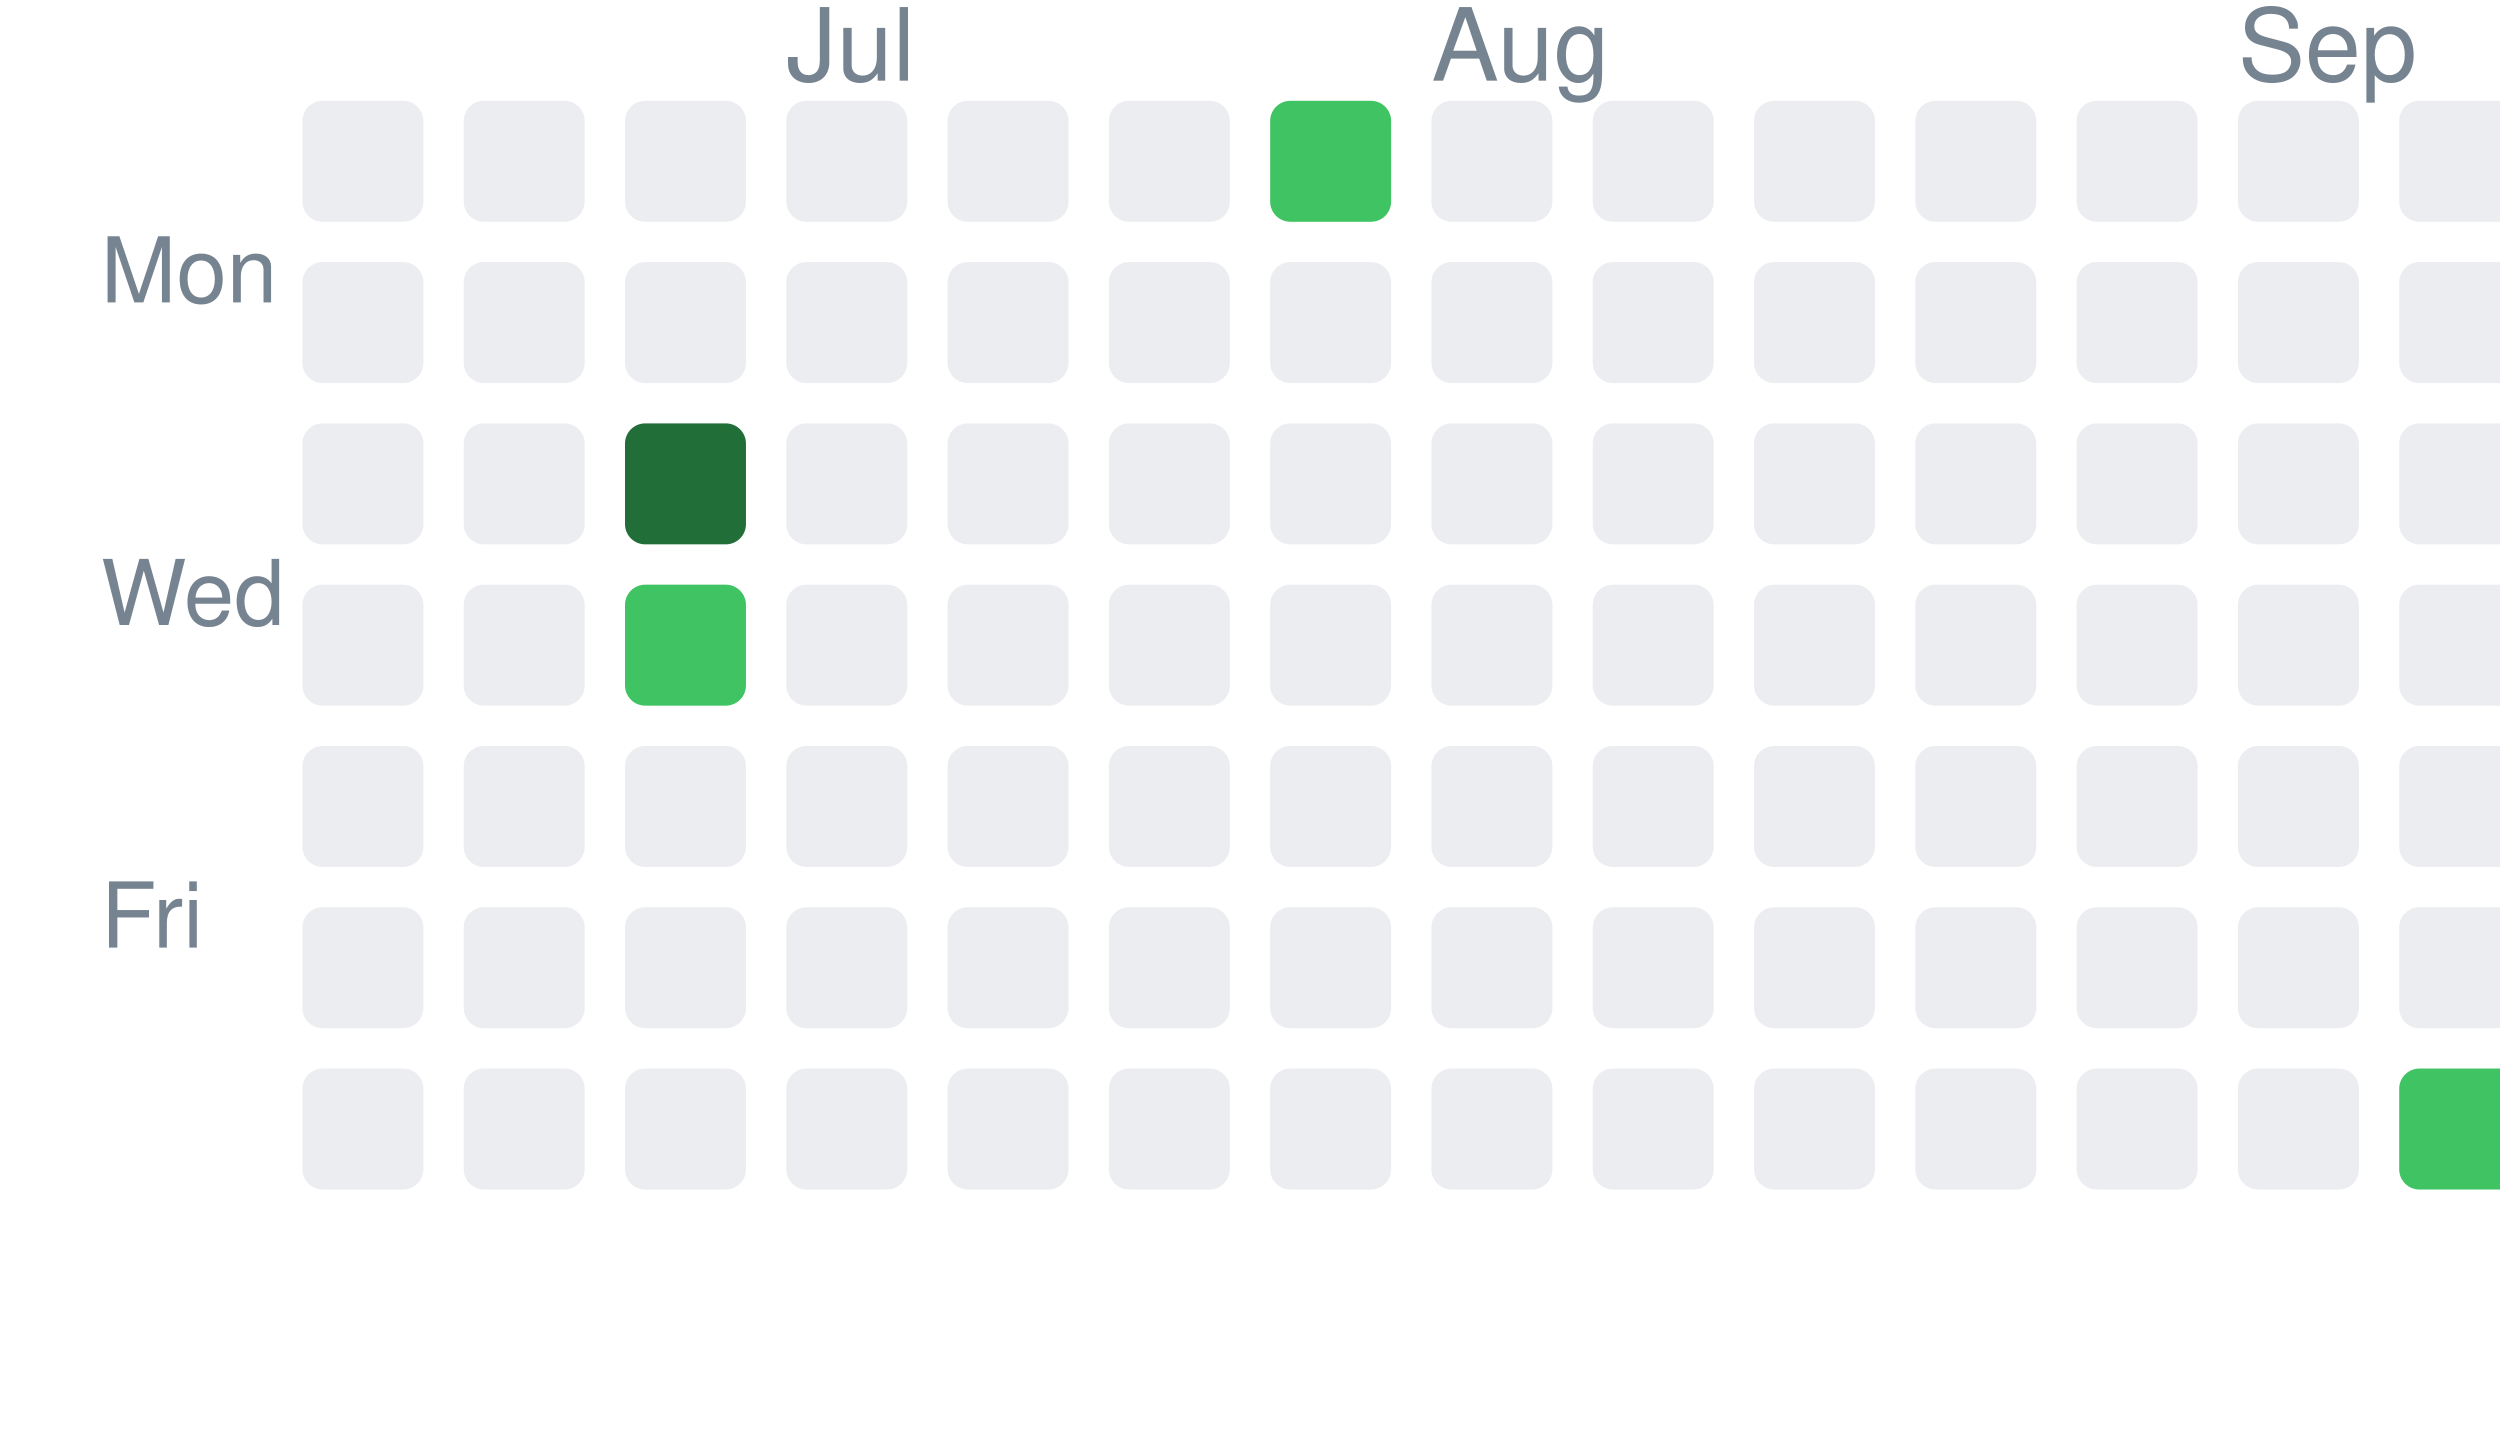
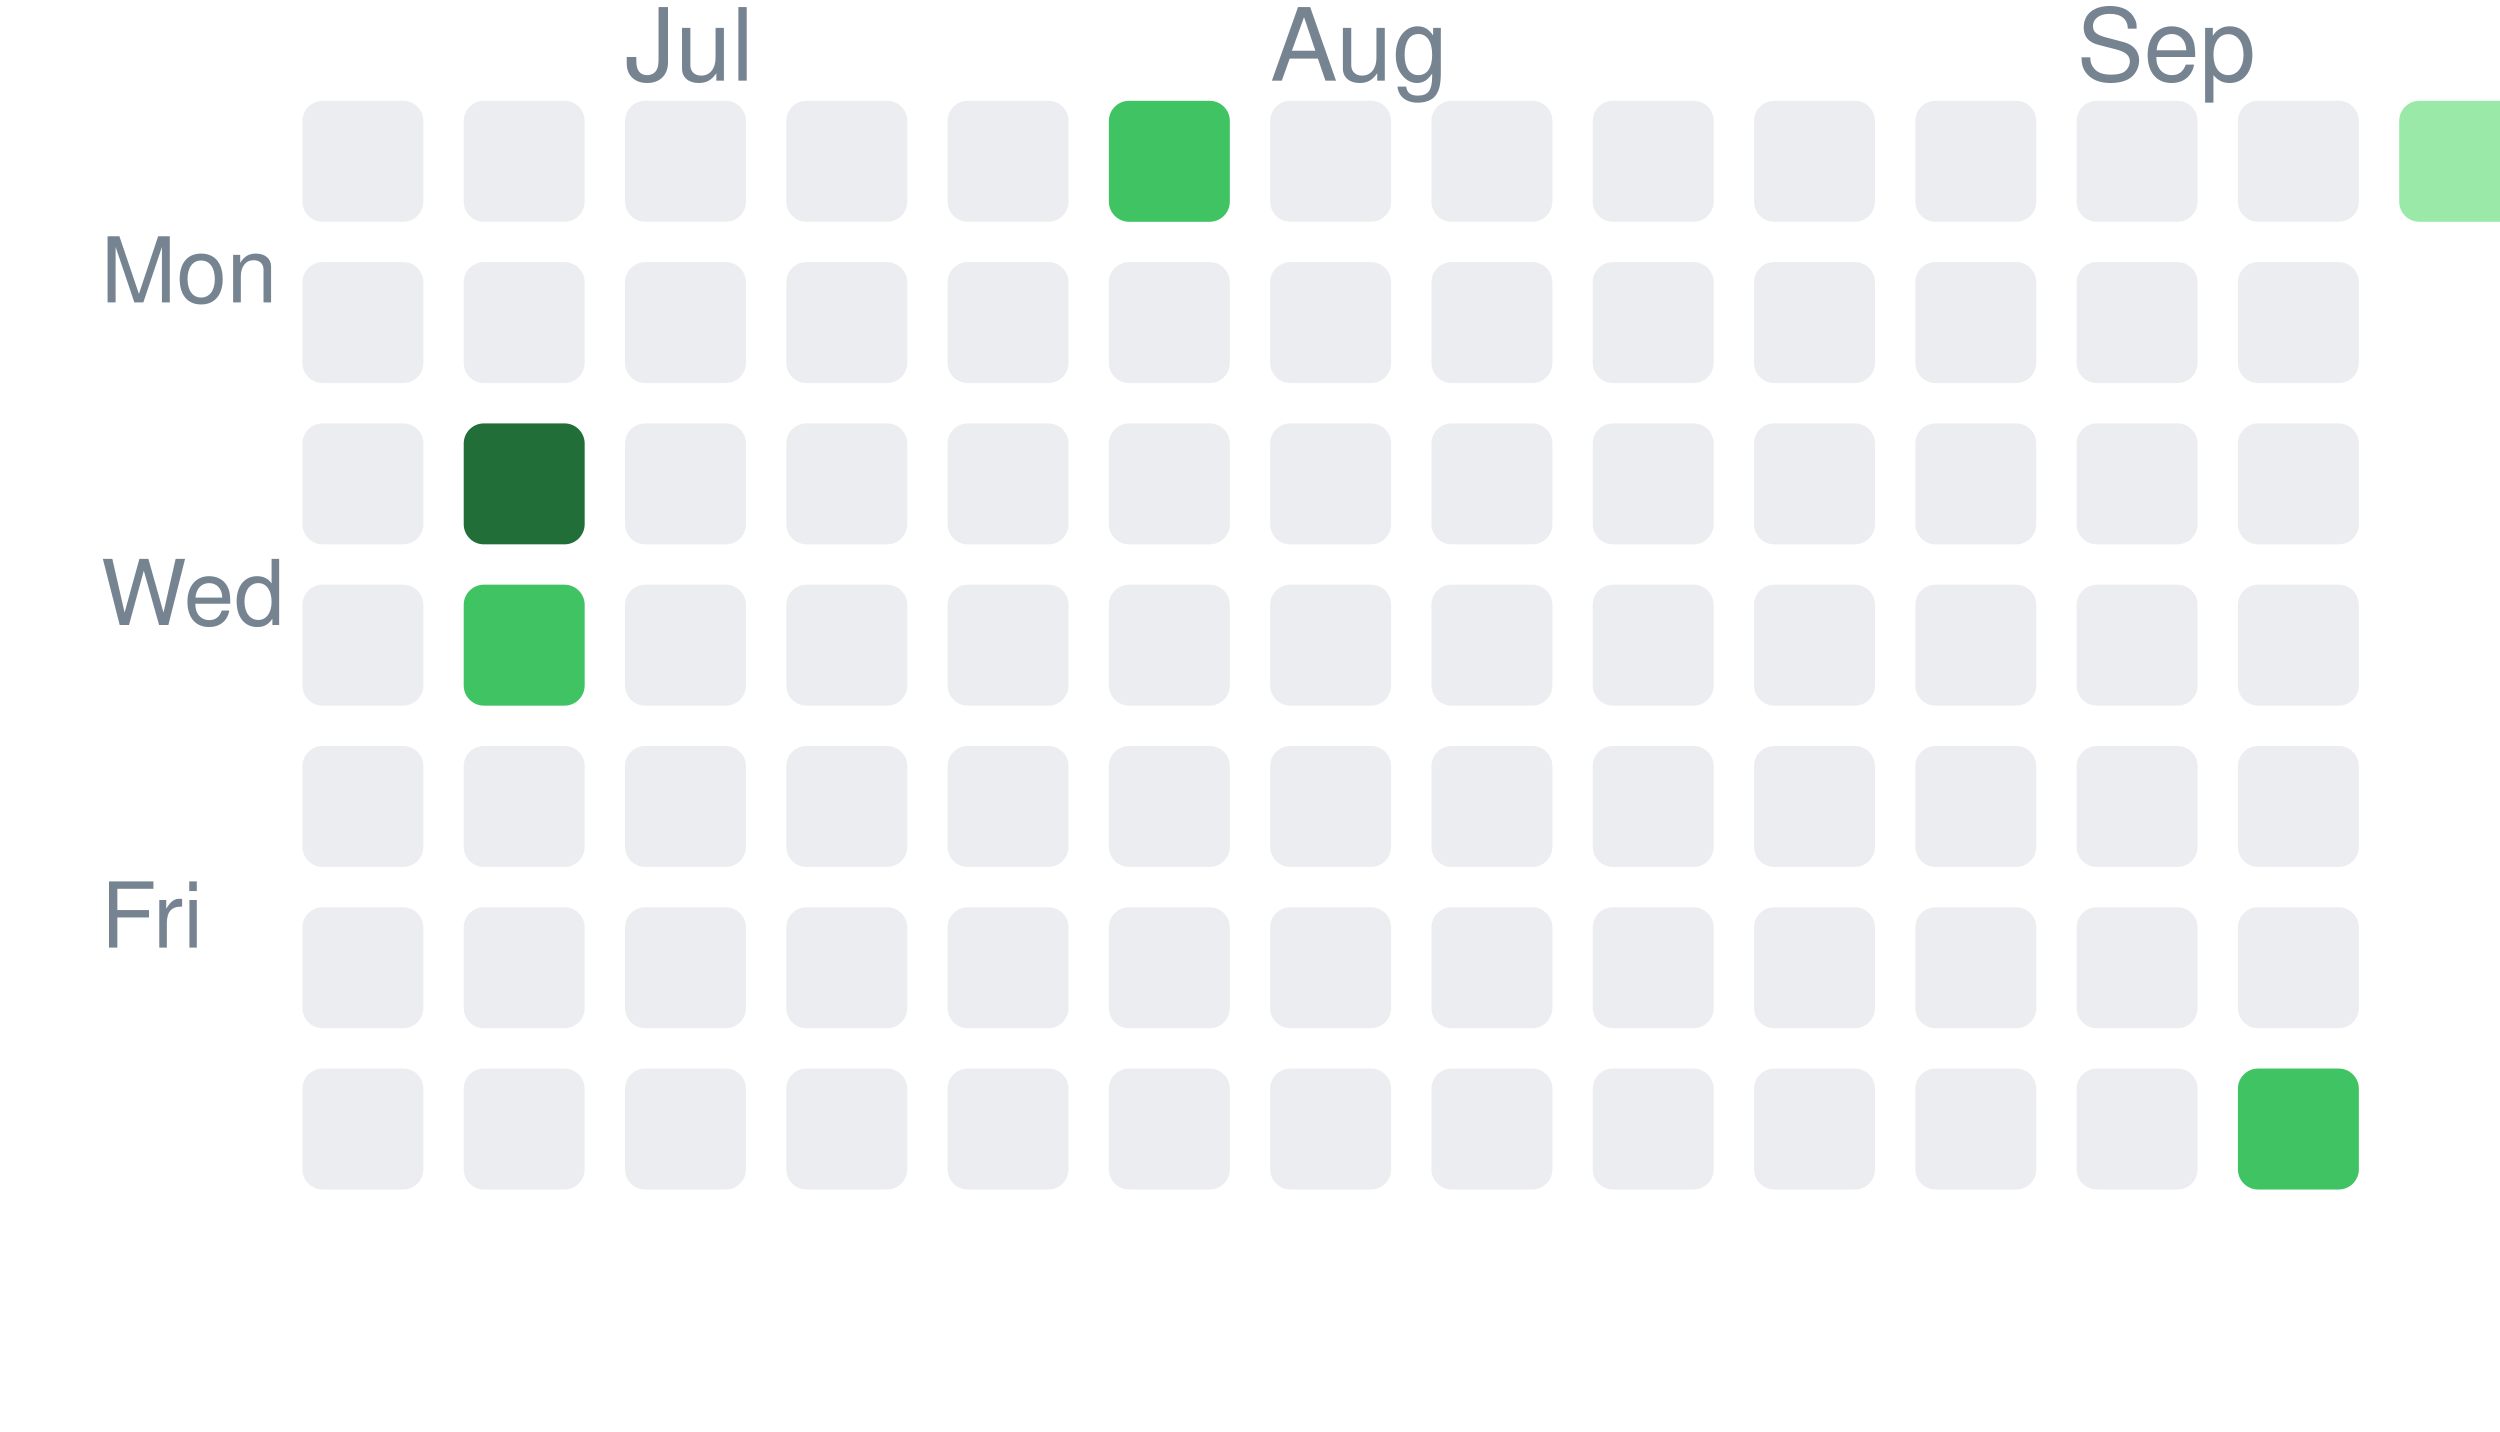
<svg xmlns="http://www.w3.org/2000/svg" width="248" height="142" style="font-family: -apple-system, BlinkMacSystemFont, Segoe UI, Helvetica, Arial, sans-serif, Apple Color Emoji, Segoe UI Emoji;">
  <style>
.month { font-size: 10px; fill: #768390; }
.wday { font-size: 9px; fill: #768390; }
</style>
  <text x="10" y="30" class="wday">Mon</text>
  <text x="10" y="62" class="wday">Wed</text>
  <text x="10" y="94" class="wday">Fri</text>
  <rect x="30" y="10" width="12" height="12" rx="2" ry="2" fill="#ebedf0" />
  <rect x="30" y="26" width="12" height="12" rx="2" ry="2" fill="#ebedf0" />
  <rect x="30" y="42" width="12" height="12" rx="2" ry="2" fill="#ebedf0" />
  <rect x="30" y="58" width="12" height="12" rx="2" ry="2" fill="#ebedf0" />
  <rect x="30" y="74" width="12" height="12" rx="2" ry="2" fill="#ebedf0" />
  <rect x="30" y="90" width="12" height="12" rx="2" ry="2" fill="#ebedf0" />
  <rect x="30" y="106" width="12" height="12" rx="2" ry="2" fill="#ebedf0" />
  <rect x="46" y="10" width="12" height="12" rx="2" ry="2" fill="#ebedf0" />
  <rect x="46" y="26" width="12" height="12" rx="2" ry="2" fill="#ebedf0" />
-   <rect x="46" y="42" width="12" height="12" rx="2" ry="2" fill="#ebedf0" />
-   <rect x="46" y="58" width="12" height="12" rx="2" ry="2" fill="#ebedf0" />
+   <rect x="46" y="42" width="12" height="12" rx="2" ry="2" fill="#216e39" />
+   <rect x="46" y="58" width="12" height="12" rx="2" ry="2" fill="#40c463" />
  <rect x="46" y="74" width="12" height="12" rx="2" ry="2" fill="#ebedf0" />
  <rect x="46" y="90" width="12" height="12" rx="2" ry="2" fill="#ebedf0" />
  <rect x="46" y="106" width="12" height="12" rx="2" ry="2" fill="#ebedf0" />
  <rect x="62" y="10" width="12" height="12" rx="2" ry="2" fill="#ebedf0" />
  <rect x="62" y="26" width="12" height="12" rx="2" ry="2" fill="#ebedf0" />
-   <rect x="62" y="42" width="12" height="12" rx="2" ry="2" fill="#216e39" />
-   <rect x="62" y="58" width="12" height="12" rx="2" ry="2" fill="#40c463" />
+   <rect x="62" y="42" width="12" height="12" rx="2" ry="2" fill="#ebedf0" />
+   <rect x="62" y="58" width="12" height="12" rx="2" ry="2" fill="#ebedf0" />
  <rect x="62" y="74" width="12" height="12" rx="2" ry="2" fill="#ebedf0" />
  <rect x="62" y="90" width="12" height="12" rx="2" ry="2" fill="#ebedf0" />
  <rect x="62" y="106" width="12" height="12" rx="2" ry="2" fill="#ebedf0" />
  <rect x="78" y="10" width="12" height="12" rx="2" ry="2" fill="#ebedf0" />
  <rect x="78" y="26" width="12" height="12" rx="2" ry="2" fill="#ebedf0" />
  <rect x="78" y="42" width="12" height="12" rx="2" ry="2" fill="#ebedf0" />
  <rect x="78" y="58" width="12" height="12" rx="2" ry="2" fill="#ebedf0" />
  <rect x="78" y="74" width="12" height="12" rx="2" ry="2" fill="#ebedf0" />
  <rect x="78" y="90" width="12" height="12" rx="2" ry="2" fill="#ebedf0" />
  <rect x="78" y="106" width="12" height="12" rx="2" ry="2" fill="#ebedf0" />
  <rect x="94" y="10" width="12" height="12" rx="2" ry="2" fill="#ebedf0" />
  <rect x="94" y="26" width="12" height="12" rx="2" ry="2" fill="#ebedf0" />
  <rect x="94" y="42" width="12" height="12" rx="2" ry="2" fill="#ebedf0" />
  <rect x="94" y="58" width="12" height="12" rx="2" ry="2" fill="#ebedf0" />
  <rect x="94" y="74" width="12" height="12" rx="2" ry="2" fill="#ebedf0" />
  <rect x="94" y="90" width="12" height="12" rx="2" ry="2" fill="#ebedf0" />
  <rect x="94" y="106" width="12" height="12" rx="2" ry="2" fill="#ebedf0" />
-   <rect x="110" y="10" width="12" height="12" rx="2" ry="2" fill="#ebedf0" />
+   <rect x="110" y="10" width="12" height="12" rx="2" ry="2" fill="#40c463" />
  <rect x="110" y="26" width="12" height="12" rx="2" ry="2" fill="#ebedf0" />
  <rect x="110" y="42" width="12" height="12" rx="2" ry="2" fill="#ebedf0" />
  <rect x="110" y="58" width="12" height="12" rx="2" ry="2" fill="#ebedf0" />
  <rect x="110" y="74" width="12" height="12" rx="2" ry="2" fill="#ebedf0" />
  <rect x="110" y="90" width="12" height="12" rx="2" ry="2" fill="#ebedf0" />
  <rect x="110" y="106" width="12" height="12" rx="2" ry="2" fill="#ebedf0" />
-   <rect x="126" y="10" width="12" height="12" rx="2" ry="2" fill="#40c463" />
+   <rect x="126" y="10" width="12" height="12" rx="2" ry="2" fill="#ebedf0" />
  <rect x="126" y="26" width="12" height="12" rx="2" ry="2" fill="#ebedf0" />
  <rect x="126" y="42" width="12" height="12" rx="2" ry="2" fill="#ebedf0" />
  <rect x="126" y="58" width="12" height="12" rx="2" ry="2" fill="#ebedf0" />
  <rect x="126" y="74" width="12" height="12" rx="2" ry="2" fill="#ebedf0" />
  <rect x="126" y="90" width="12" height="12" rx="2" ry="2" fill="#ebedf0" />
  <rect x="126" y="106" width="12" height="12" rx="2" ry="2" fill="#ebedf0" />
  <rect x="142" y="10" width="12" height="12" rx="2" ry="2" fill="#ebedf0" />
  <rect x="142" y="26" width="12" height="12" rx="2" ry="2" fill="#ebedf0" />
  <rect x="142" y="42" width="12" height="12" rx="2" ry="2" fill="#ebedf0" />
  <rect x="142" y="58" width="12" height="12" rx="2" ry="2" fill="#ebedf0" />
  <rect x="142" y="74" width="12" height="12" rx="2" ry="2" fill="#ebedf0" />
  <rect x="142" y="90" width="12" height="12" rx="2" ry="2" fill="#ebedf0" />
  <rect x="142" y="106" width="12" height="12" rx="2" ry="2" fill="#ebedf0" />
  <rect x="158" y="10" width="12" height="12" rx="2" ry="2" fill="#ebedf0" />
  <rect x="158" y="26" width="12" height="12" rx="2" ry="2" fill="#ebedf0" />
  <rect x="158" y="42" width="12" height="12" rx="2" ry="2" fill="#ebedf0" />
  <rect x="158" y="58" width="12" height="12" rx="2" ry="2" fill="#ebedf0" />
  <rect x="158" y="74" width="12" height="12" rx="2" ry="2" fill="#ebedf0" />
  <rect x="158" y="90" width="12" height="12" rx="2" ry="2" fill="#ebedf0" />
  <rect x="158" y="106" width="12" height="12" rx="2" ry="2" fill="#ebedf0" />
  <rect x="174" y="10" width="12" height="12" rx="2" ry="2" fill="#ebedf0" />
  <rect x="174" y="26" width="12" height="12" rx="2" ry="2" fill="#ebedf0" />
  <rect x="174" y="42" width="12" height="12" rx="2" ry="2" fill="#ebedf0" />
  <rect x="174" y="58" width="12" height="12" rx="2" ry="2" fill="#ebedf0" />
  <rect x="174" y="74" width="12" height="12" rx="2" ry="2" fill="#ebedf0" />
  <rect x="174" y="90" width="12" height="12" rx="2" ry="2" fill="#ebedf0" />
  <rect x="174" y="106" width="12" height="12" rx="2" ry="2" fill="#ebedf0" />
  <rect x="190" y="10" width="12" height="12" rx="2" ry="2" fill="#ebedf0" />
  <rect x="190" y="26" width="12" height="12" rx="2" ry="2" fill="#ebedf0" />
  <rect x="190" y="42" width="12" height="12" rx="2" ry="2" fill="#ebedf0" />
  <rect x="190" y="58" width="12" height="12" rx="2" ry="2" fill="#ebedf0" />
  <rect x="190" y="74" width="12" height="12" rx="2" ry="2" fill="#ebedf0" />
  <rect x="190" y="90" width="12" height="12" rx="2" ry="2" fill="#ebedf0" />
  <rect x="190" y="106" width="12" height="12" rx="2" ry="2" fill="#ebedf0" />
  <rect x="206" y="10" width="12" height="12" rx="2" ry="2" fill="#ebedf0" />
  <rect x="206" y="26" width="12" height="12" rx="2" ry="2" fill="#ebedf0" />
  <rect x="206" y="42" width="12" height="12" rx="2" ry="2" fill="#ebedf0" />
  <rect x="206" y="58" width="12" height="12" rx="2" ry="2" fill="#ebedf0" />
  <rect x="206" y="74" width="12" height="12" rx="2" ry="2" fill="#ebedf0" />
  <rect x="206" y="90" width="12" height="12" rx="2" ry="2" fill="#ebedf0" />
  <rect x="206" y="106" width="12" height="12" rx="2" ry="2" fill="#ebedf0" />
  <rect x="222" y="10" width="12" height="12" rx="2" ry="2" fill="#ebedf0" />
  <rect x="222" y="26" width="12" height="12" rx="2" ry="2" fill="#ebedf0" />
  <rect x="222" y="42" width="12" height="12" rx="2" ry="2" fill="#ebedf0" />
  <rect x="222" y="58" width="12" height="12" rx="2" ry="2" fill="#ebedf0" />
  <rect x="222" y="74" width="12" height="12" rx="2" ry="2" fill="#ebedf0" />
  <rect x="222" y="90" width="12" height="12" rx="2" ry="2" fill="#ebedf0" />
-   <rect x="222" y="106" width="12" height="12" rx="2" ry="2" fill="#ebedf0" />
-   <rect x="238" y="10" width="12" height="12" rx="2" ry="2" fill="#ebedf0" />
-   <rect x="238" y="26" width="12" height="12" rx="2" ry="2" fill="#ebedf0" />
-   <rect x="238" y="42" width="12" height="12" rx="2" ry="2" fill="#ebedf0" />
-   <rect x="238" y="58" width="12" height="12" rx="2" ry="2" fill="#ebedf0" />
-   <rect x="238" y="74" width="12" height="12" rx="2" ry="2" fill="#ebedf0" />
-   <rect x="238" y="90" width="12" height="12" rx="2" ry="2" fill="#ebedf0" />
-   <rect x="238" y="106" width="12" height="12" rx="2" ry="2" fill="#40c463" />
-   <text x="78" y="8" class="month">Jul</text>
-   <text x="142" y="8" class="month">Aug</text>
-   <text x="222" y="8" class="month">Sep</text>
+   <rect x="222" y="106" width="12" height="12" rx="2" ry="2" fill="#40c463" />
+   <rect x="238" y="10" width="12" height="12" rx="2" ry="2" fill="#9be9a8" />
+   <text x="62" y="8" class="month">Jul</text>
+   <text x="126" y="8" class="month">Aug</text>
+   <text x="206" y="8" class="month">Sep</text>
</svg>
